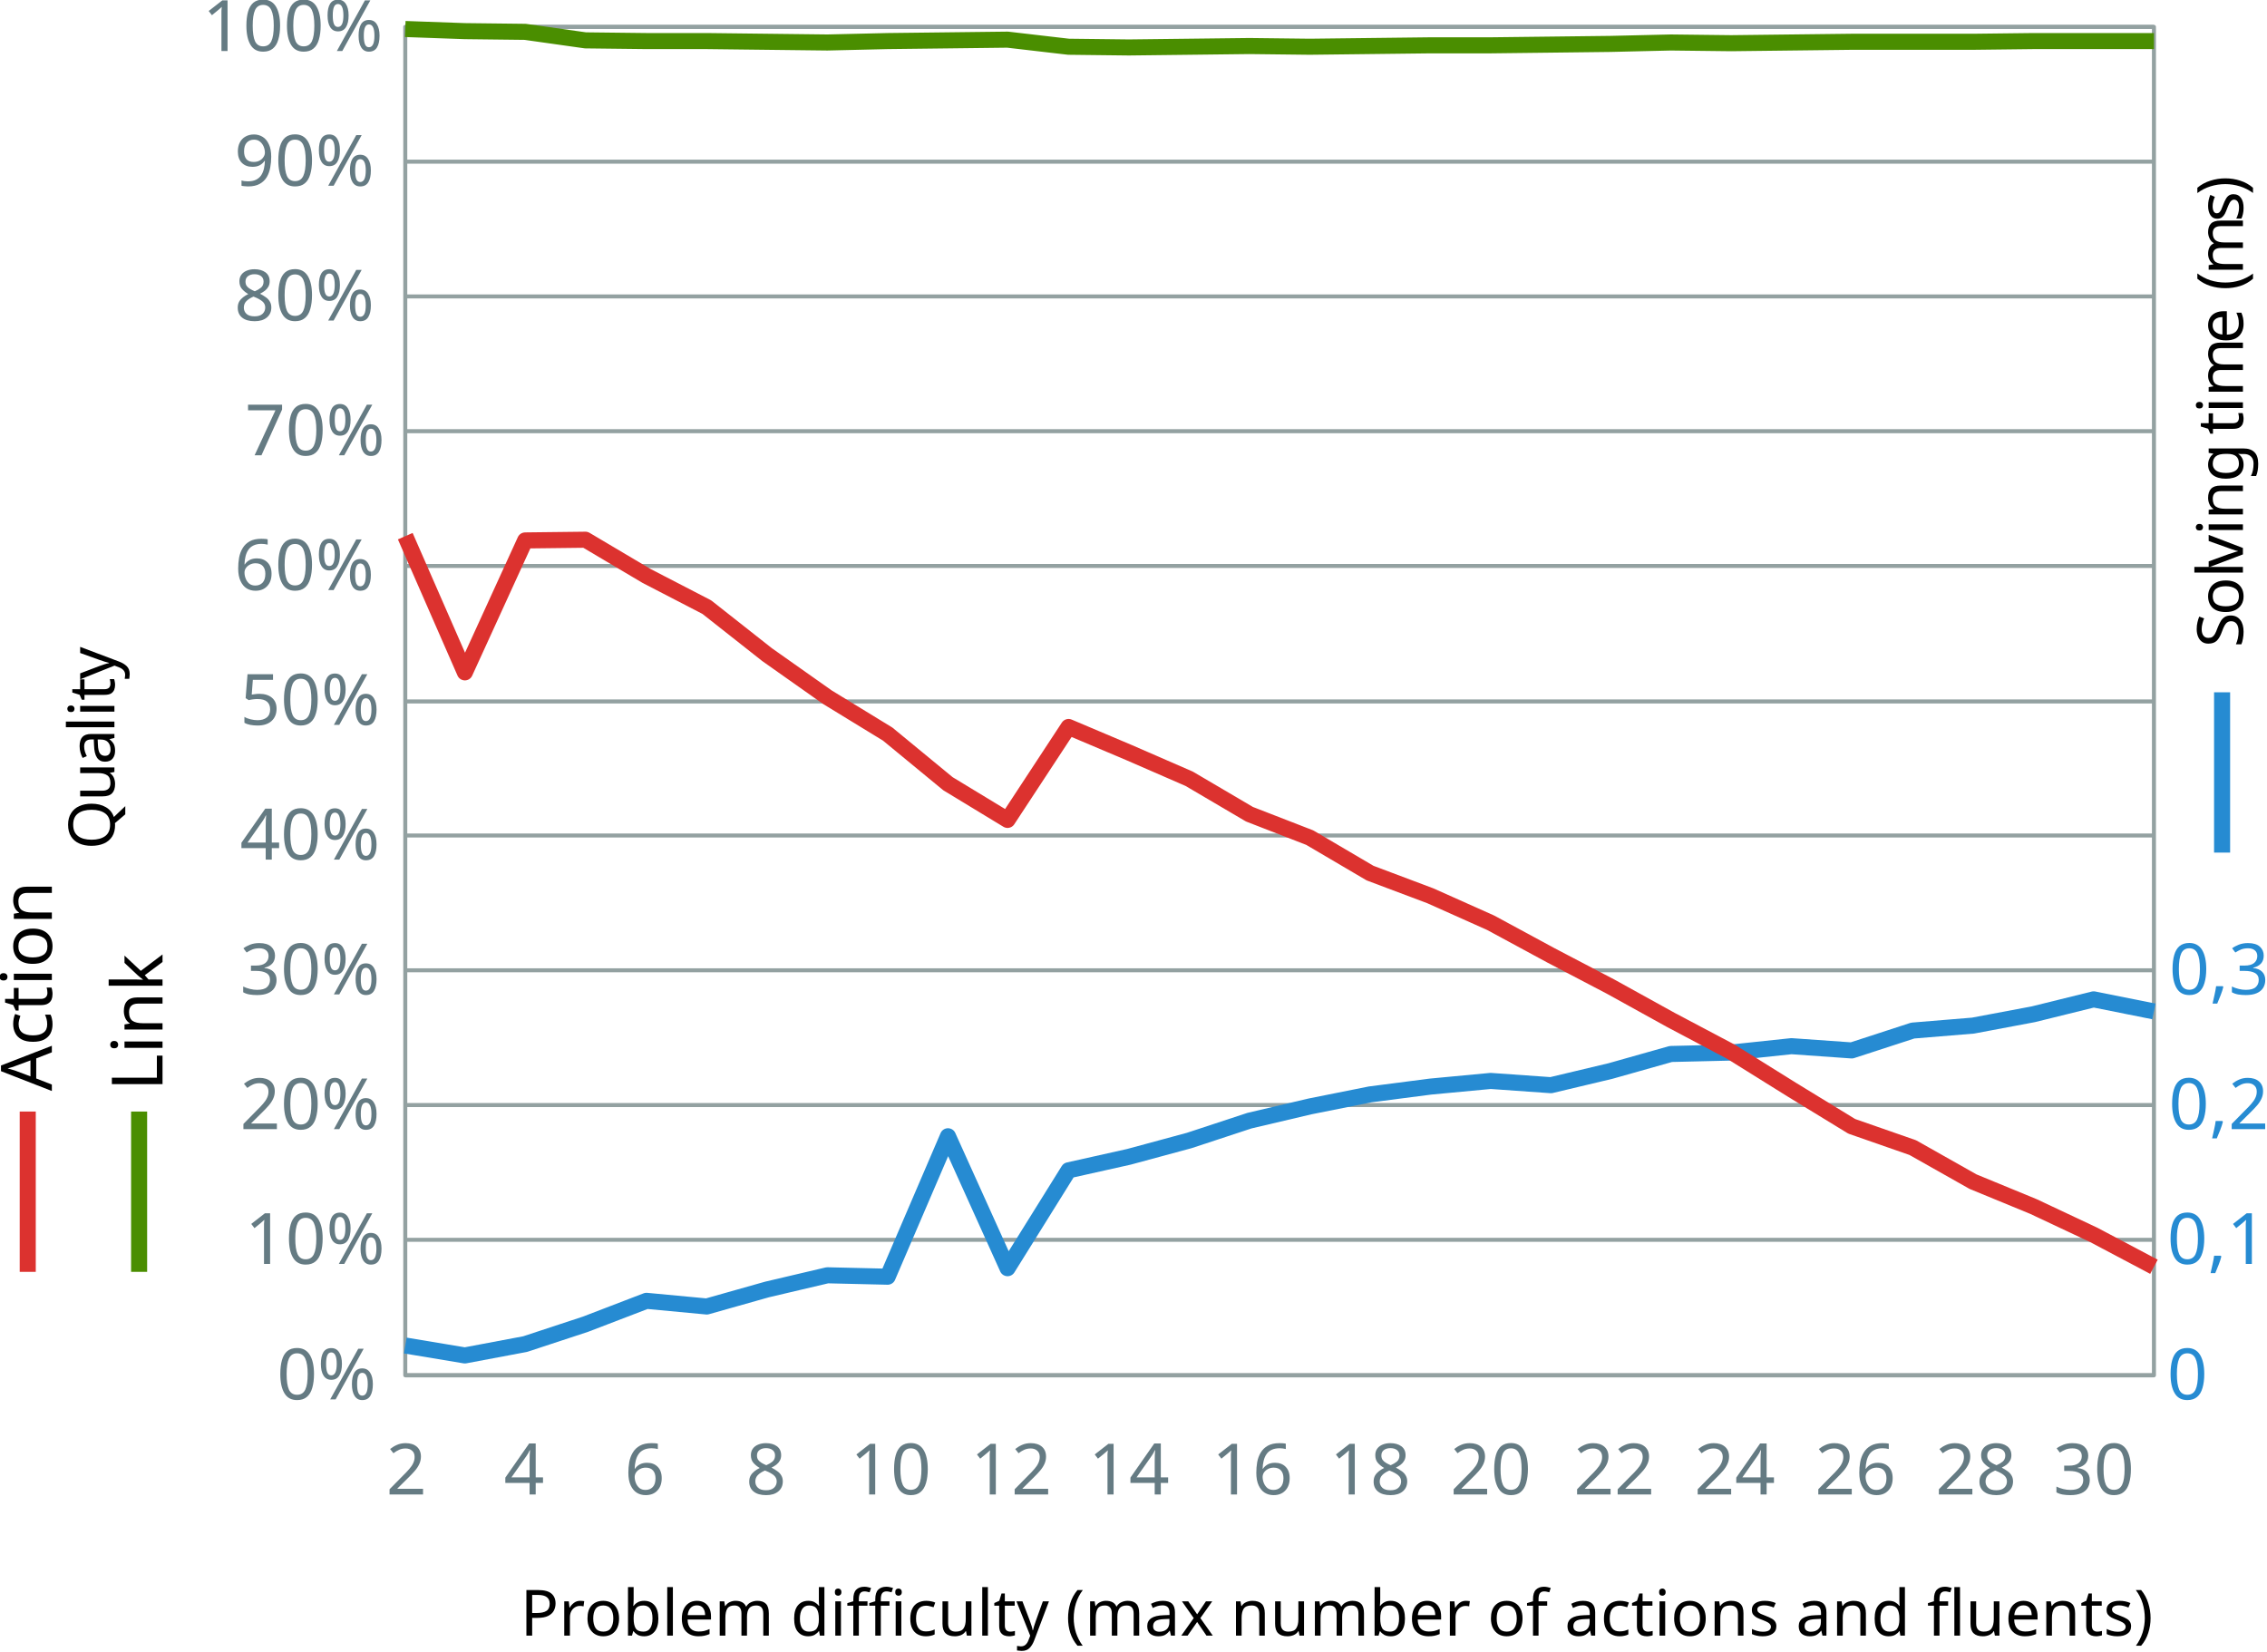
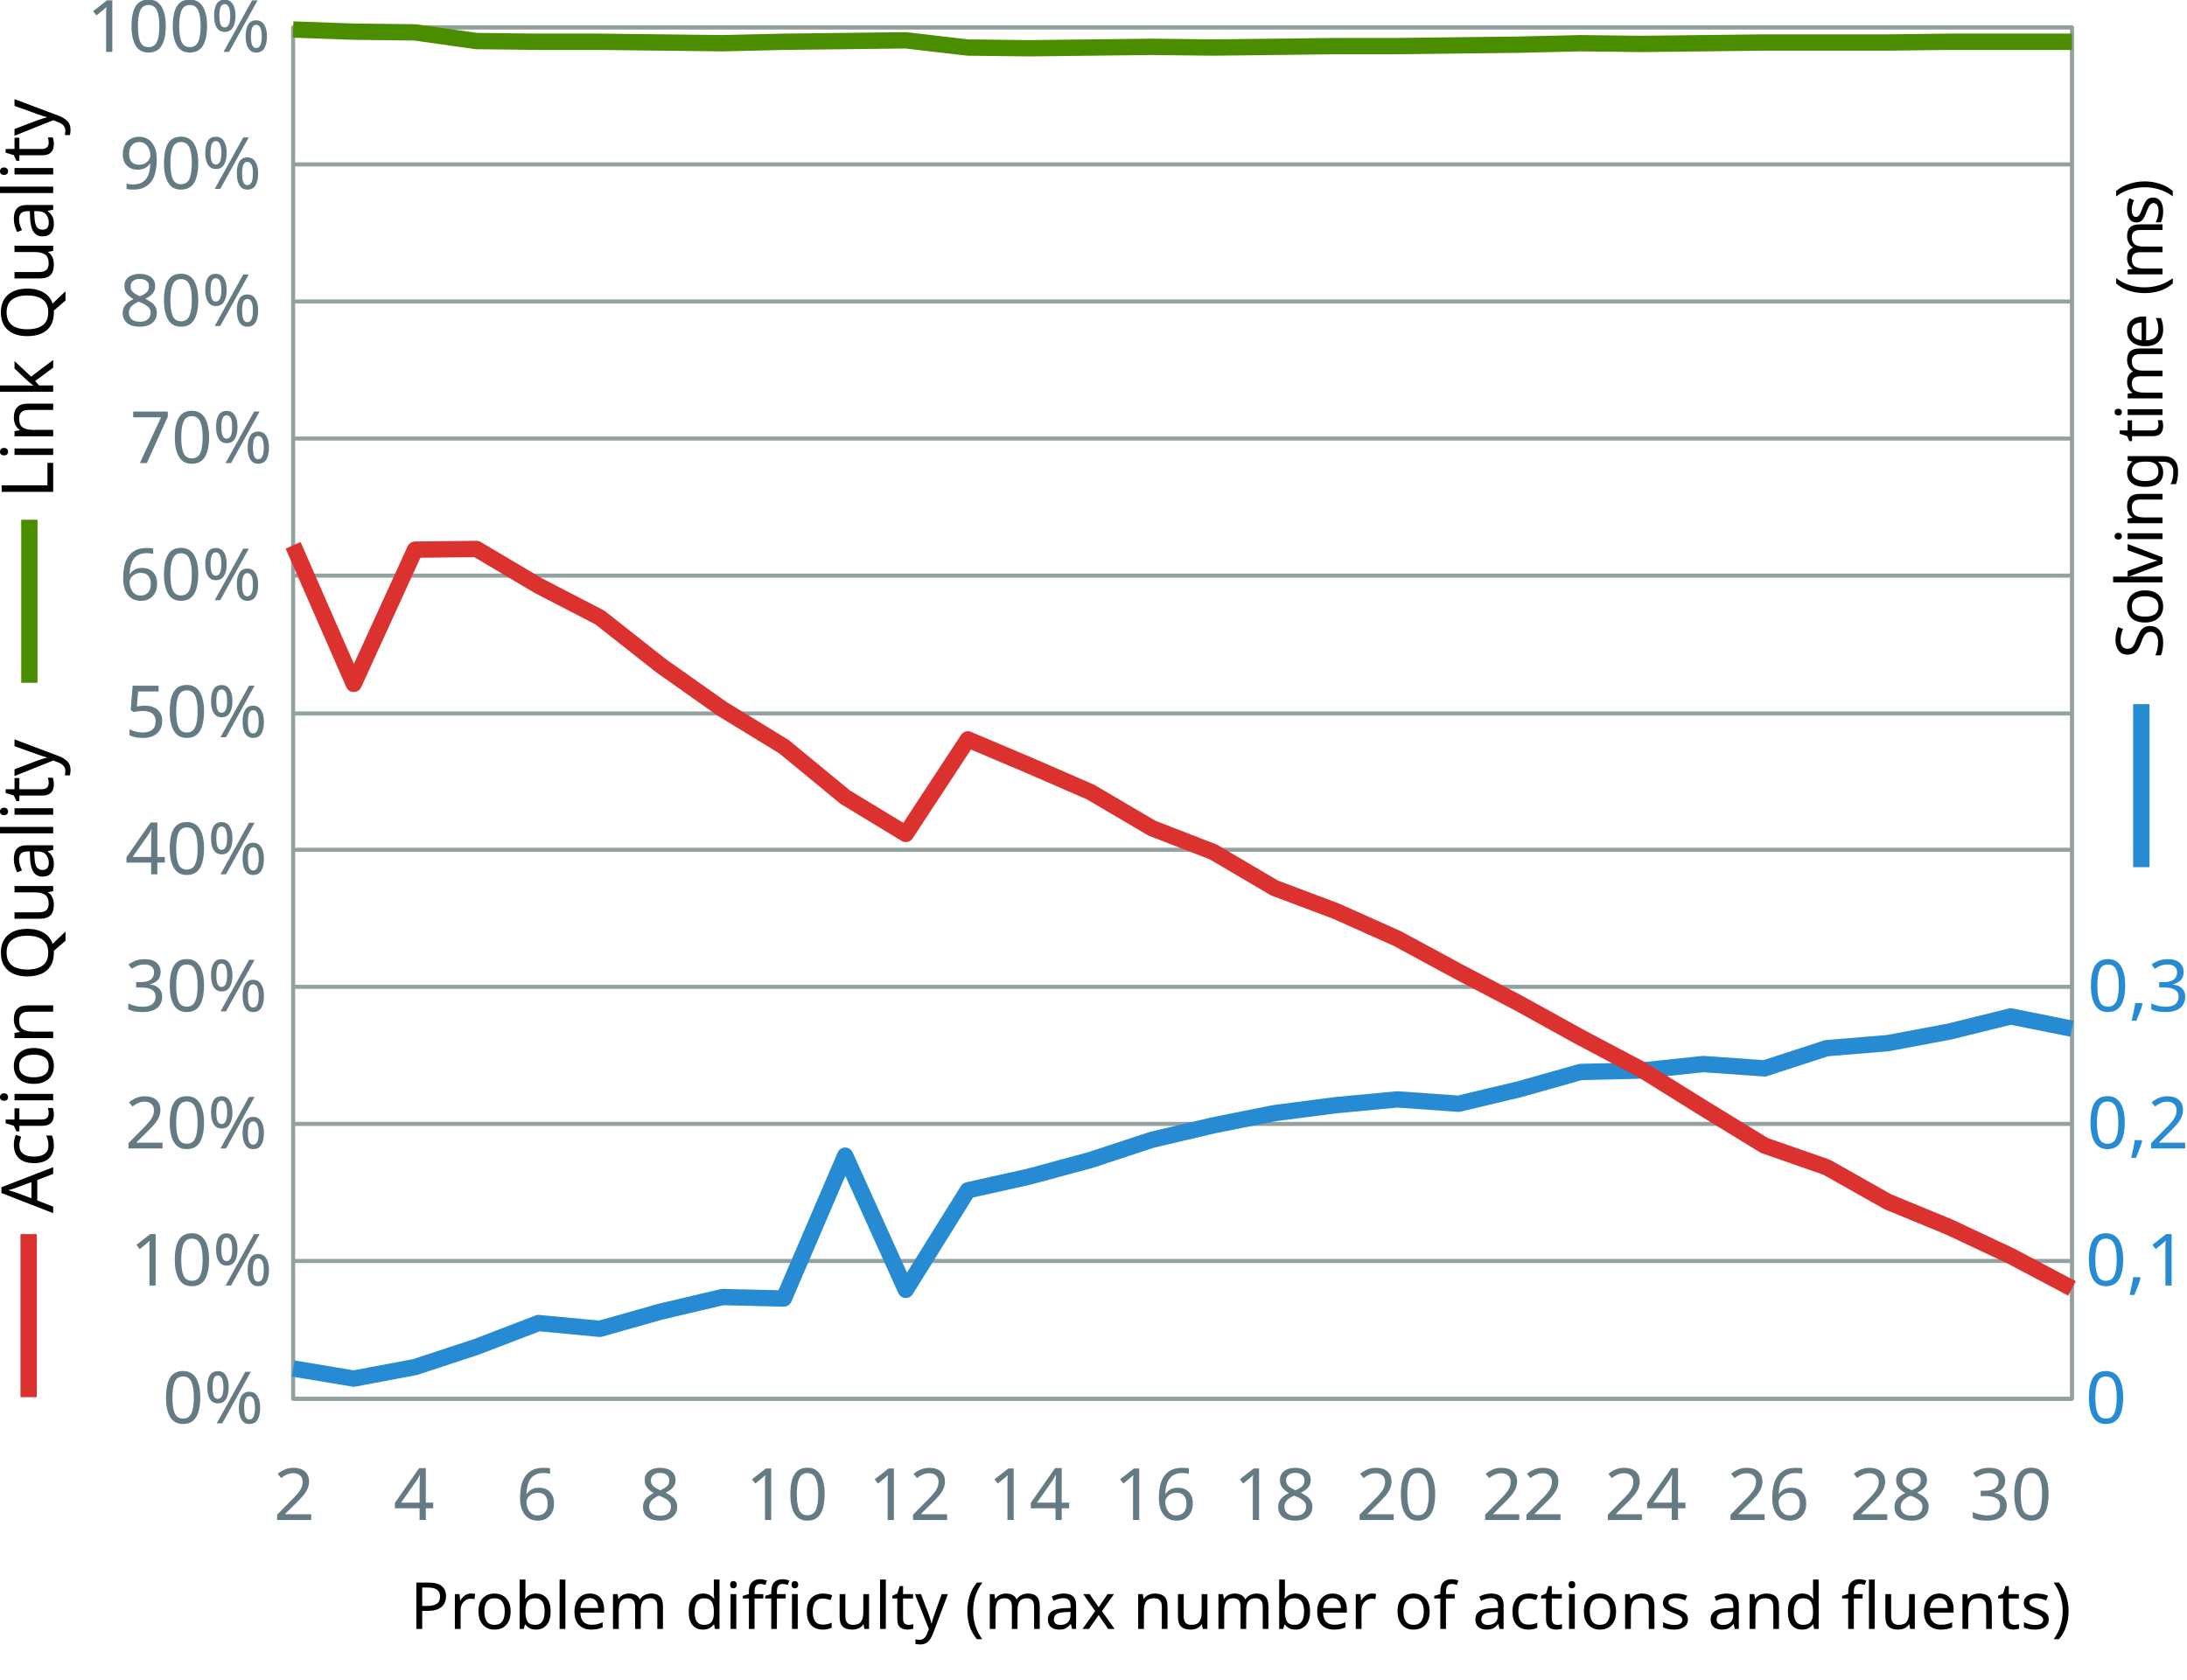
- <svg xmlns="http://www.w3.org/2000/svg" id="svg2" version="1.1" width="399.457" height="291.039" xml:space="preserve">
+ <svg xmlns="http://www.w3.org/2000/svg" id="svg2" version="1.1" width="378.821" height="291.039" xml:space="preserve">
  <defs id="defs6">
    <clipPath clipPathUnits="userSpaceOnUse" id="clipPath16">
      <path d="m 0,0.1 595.2,0 0,841.8 L 0,841.9 0,0.1 z" clip-rule="evenodd" id="path18" />
    </clipPath>
    <clipPath clipPathUnits="userSpaceOnUse" id="clipPath24">
      <path d="m 56.7,771.2 481.8,0 0,14.1 -481.8,0 0,-14.1 z" clip-rule="evenodd" id="path26" />
    </clipPath>
    <clipPath clipPathUnits="userSpaceOnUse" id="clipPath42">
      <path d="m 56.7,56.8 481.8,0 0,14.1 -481.8,0 0,-14.1 z" clip-rule="evenodd" id="path44" />
    </clipPath>
    <clipPath clipPathUnits="userSpaceOnUse" id="clipPath66">
      <path d="m 56.6,508 448,0 0,256 -448,0 0,-256 z" clip-rule="evenodd" id="path68" />
    </clipPath>
  </defs>
-   <g id="g10" transform="matrix(1.25,0,0,-1.25,-87.08876,945.4875)">
+   <g id="g10" transform="matrix(1.25,0,0,-1.25,-107.7254,945.4875)">
    <g id="g12">
      <g id="g14" clip-path="url(#clipPath16)" />
    </g>
    <g id="g62">
      <g id="g64" clip-path="url(#clipPath66)">
        <g id="g72">
          <path d="m 250,562.5 -123.2,0 0,190.1 246.5,0 0,-190.1 -123.3,0 z" style="fill:none;stroke:#93a1a1;stroke-width:0.566;stroke-linecap:butt;stroke-linejoin:round;stroke-miterlimit:10;stroke-opacity:1;stroke-dasharray:none" id="path74" />
        </g>
        <g id="g76">
          <path d="m 373.3,562.5 -246.5,0" style="fill:none;stroke:#93a1a1;stroke-width:0.566;stroke-linecap:butt;stroke-linejoin:round;stroke-miterlimit:10;stroke-opacity:1;stroke-dasharray:none" id="path78" />
        </g>
        <g id="g80">
          <path d="m 373.3,581.6 -246.5,0" style="fill:none;stroke:#93a1a1;stroke-width:0.566;stroke-linecap:butt;stroke-linejoin:round;stroke-miterlimit:10;stroke-opacity:1;stroke-dasharray:none" id="path82" />
        </g>
        <g id="g84">
          <path d="m 373.3,600.6 -246.5,0" style="fill:none;stroke:#93a1a1;stroke-width:0.566;stroke-linecap:butt;stroke-linejoin:round;stroke-miterlimit:10;stroke-opacity:1;stroke-dasharray:none" id="path86" />
        </g>
        <g id="g88">
          <path d="m 373.3,619.6 -246.5,0" style="fill:none;stroke:#93a1a1;stroke-width:0.566;stroke-linecap:butt;stroke-linejoin:round;stroke-miterlimit:10;stroke-opacity:1;stroke-dasharray:none" id="path90" />
        </g>
        <g id="g92">
          <path d="m 373.3,638.6 -246.5,0" style="fill:none;stroke:#93a1a1;stroke-width:0.566;stroke-linecap:butt;stroke-linejoin:round;stroke-miterlimit:10;stroke-opacity:1;stroke-dasharray:none" id="path94" />
        </g>
        <g id="g96">
          <path d="m 373.3,657.5 -246.5,0" style="fill:none;stroke:#93a1a1;stroke-width:0.566;stroke-linecap:butt;stroke-linejoin:round;stroke-miterlimit:10;stroke-opacity:1;stroke-dasharray:none" id="path98" />
        </g>
        <g id="g100">
          <path d="m 373.3,676.6 -246.5,0" style="fill:none;stroke:#93a1a1;stroke-width:0.566;stroke-linecap:butt;stroke-linejoin:round;stroke-miterlimit:10;stroke-opacity:1;stroke-dasharray:none" id="path102" />
        </g>
        <g id="g104">
          <path d="m 373.3,695.6 -246.5,0" style="fill:none;stroke:#93a1a1;stroke-width:0.566;stroke-linecap:butt;stroke-linejoin:round;stroke-miterlimit:10;stroke-opacity:1;stroke-dasharray:none" id="path106" />
        </g>
        <g id="g108">
          <path d="m 373.3,714.6 -246.5,0" style="fill:none;stroke:#93a1a1;stroke-width:0.566;stroke-linecap:butt;stroke-linejoin:round;stroke-miterlimit:10;stroke-opacity:1;stroke-dasharray:none" id="path110" />
        </g>
        <g id="g112">
          <path d="m 373.3,733.6 -246.5,0" style="fill:none;stroke:#93a1a1;stroke-width:0.566;stroke-linecap:butt;stroke-linejoin:round;stroke-miterlimit:10;stroke-opacity:1;stroke-dasharray:none" id="path114" />
        </g>
        <g id="g116">
          <path d="m 373.3,752.6 -246.5,0" style="fill:none;stroke:#93a1a1;stroke-width:0.566;stroke-linecap:butt;stroke-linejoin:round;stroke-miterlimit:10;stroke-opacity:1;stroke-dasharray:none" id="path118" />
        </g>
        <g id="g120">
          <path d="m 126.8,558.3 0,4.2" style="fill:none;stroke:none" id="path122" />
        </g>
        <g id="g124">
          <path d="m 126.8,558.3 0,4.2" style="fill:none;stroke:none" id="path126" />
        </g>
        <g id="g128">
          <path d="m 143.7,558.3 0,4.2" style="fill:none;stroke:none" id="path130" />
        </g>
        <g id="g132">
          <path d="m 143.7,558.3 0,4.2" style="fill:none;stroke:none" id="path134" />
        </g>
        <g id="g136">
          <path d="m 160.8,558.3 0,4.2" style="fill:none;stroke:none" id="path138" />
        </g>
        <g id="g140">
          <path d="m 160.8,558.3 0,4.2" style="fill:none;stroke:none" id="path142" />
        </g>
        <g id="g144">
          <path d="m 177.8,558.3 0,4.2" style="fill:none;stroke:none" id="path146" />
        </g>
        <g id="g148">
          <path d="m 177.8,558.3 0,4.2" style="fill:none;stroke:none" id="path150" />
        </g>
        <g id="g152">
          <path d="m 194.8,558.3 0,4.2" style="fill:none;stroke:none" id="path154" />
        </g>
        <g id="g156">
          <path d="m 194.8,558.3 0,4.2" style="fill:none;stroke:none" id="path158" />
        </g>
        <g id="g160">
          <path d="m 211.7,558.3 0,4.2" style="fill:none;stroke:none" id="path162" />
        </g>
        <g id="g164">
          <path d="m 211.7,558.3 0,4.2" style="fill:none;stroke:none" id="path166" />
        </g>
        <g id="g168">
          <path d="m 228.8,558.3 0,4.2" style="fill:none;stroke:none" id="path170" />
        </g>
        <g id="g172">
          <path d="m 228.8,558.3 0,4.2" style="fill:none;stroke:none" id="path174" />
        </g>
        <g id="g176">
          <path d="m 245.8,558.3 0,4.2" style="fill:none;stroke:none" id="path178" />
        </g>
        <g id="g180">
          <path d="m 245.8,558.3 0,4.2" style="fill:none;stroke:none" id="path182" />
        </g>
        <g id="g184">
          <path d="m 262.8,558.3 0,4.2" style="fill:none;stroke:none" id="path186" />
        </g>
        <g id="g188">
          <path d="m 262.8,558.3 0,4.2" style="fill:none;stroke:none" id="path190" />
        </g>
        <g id="g192">
          <path d="m 279.8,558.3 0,4.2" style="fill:none;stroke:none" id="path194" />
        </g>
        <g id="g196">
          <path d="m 279.8,558.3 0,4.2" style="fill:none;stroke:none" id="path198" />
        </g>
        <g id="g200">
          <path d="m 296.7,558.3 0,4.2" style="fill:none;stroke:none" id="path202" />
        </g>
        <g id="g204">
          <path d="m 296.7,558.3 0,4.2" style="fill:none;stroke:none" id="path206" />
        </g>
        <g id="g208">
          <path d="m 313.7,558.3 0,4.2" style="fill:none;stroke:none" id="path210" />
        </g>
        <g id="g212">
          <path d="m 313.7,558.3 0,4.2" style="fill:none;stroke:none" id="path214" />
        </g>
        <g id="g216">
          <path d="m 330.7,558.3 0,4.2" style="fill:none;stroke:none" id="path218" />
        </g>
        <g id="g220">
          <path d="m 330.7,558.3 0,4.2" style="fill:none;stroke:none" id="path222" />
        </g>
        <g id="g224">
          <path d="m 347.8,558.3 0,4.2" style="fill:none;stroke:none" id="path226" />
        </g>
        <g id="g228">
          <path d="m 347.8,558.3 0,4.2" style="fill:none;stroke:none" id="path230" />
        </g>
        <g id="g232">
          <path d="m 364.8,558.3 0,4.2" style="fill:none;stroke:none" id="path234" />
        </g>
        <g id="g236">
          <path d="m 364.8,558.3 0,4.2" style="fill:none;stroke:none" id="path238" />
        </g>
        <g id="g240">
          <path d="m 126.8,562.5 246.5,0" style="fill:none;stroke:none" id="path242" />
        </g>
        <g id="g244">
          <path d="m 122.5,562.5 4.3,0" style="fill:none;stroke:none" id="path246" />
        </g>
        <g id="g248">
          <path d="m 122.5,562.5 4.3,0" style="fill:none;stroke:none" id="path250" />
        </g>
        <g id="g252">
          <path d="m 122.5,581.6 4.3,0" style="fill:none;stroke:none" id="path254" />
        </g>
        <g id="g256">
          <path d="m 122.5,581.6 4.3,0" style="fill:none;stroke:none" id="path258" />
        </g>
        <g id="g260">
          <path d="m 122.5,600.6 4.3,0" style="fill:none;stroke:none" id="path262" />
        </g>
        <g id="g264">
          <path d="m 122.5,600.6 4.3,0" style="fill:none;stroke:none" id="path266" />
        </g>
        <g id="g268">
          <path d="m 122.5,619.6 4.3,0" style="fill:none;stroke:none" id="path270" />
        </g>
        <g id="g272">
          <path d="m 122.5,619.6 4.3,0" style="fill:none;stroke:none" id="path274" />
        </g>
        <g id="g276">
          <path d="m 122.5,638.6 4.3,0" style="fill:none;stroke:none" id="path278" />
        </g>
        <g id="g280">
          <path d="m 122.5,638.6 4.3,0" style="fill:none;stroke:none" id="path282" />
        </g>
        <g id="g284">
          <path d="m 122.5,657.5 4.3,0" style="fill:none;stroke:none" id="path286" />
        </g>
        <g id="g288">
          <path d="m 122.5,657.5 4.3,0" style="fill:none;stroke:none" id="path290" />
        </g>
        <g id="g292">
          <path d="m 122.5,676.6 4.3,0" style="fill:none;stroke:none" id="path294" />
        </g>
        <g id="g296">
          <path d="m 122.5,676.6 4.3,0" style="fill:none;stroke:none" id="path298" />
        </g>
        <g id="g300">
          <path d="m 122.5,695.6 4.3,0" style="fill:none;stroke:none" id="path302" />
        </g>
        <g id="g304">
          <path d="m 122.5,695.6 4.3,0" style="fill:none;stroke:none" id="path306" />
        </g>
        <g id="g308">
          <path d="m 122.5,714.6 4.3,0" style="fill:none;stroke:none" id="path310" />
        </g>
        <g id="g312">
          <path d="m 122.5,714.6 4.3,0" style="fill:none;stroke:none" id="path314" />
        </g>
        <g id="g316">
          <path d="m 122.5,733.6 4.3,0" style="fill:none;stroke:none" id="path318" />
        </g>
        <g id="g320">
          <path d="m 122.5,733.6 4.3,0" style="fill:none;stroke:none" id="path322" />
        </g>
        <g id="g324">
          <path d="m 122.5,752.6 4.3,0" style="fill:none;stroke:none" id="path326" />
        </g>
        <g id="g328">
          <path d="m 122.5,752.6 4.3,0" style="fill:none;stroke:none" id="path330" />
        </g>
        <g id="g332">
          <path d="m 126.8,562.5 0,190.1" style="fill:none;stroke:none" id="path334" />
        </g>
        <g id="g336">
          <path d="m 126.8,566.7 8.4,-1.4 8.5,1.6 8.5,2.8 8.6,3.3 8.5,-0.8 8.5,2.4 8.5,2 8.5,-0.2 8.5,19.8 8.4,-18.6 8.6,13.8 8.5,1.9 8.5,2.3 8.5,2.8 8.5,2 8.5,1.7 8.5,1.1 8.5,0.8 8.5,-0.6 8.4,2 8.5,2.4 8.5,0.2 8.5,0.9 8.5,-0.6 8.6,2.8 8.5,0.7 8.5,1.6 8.5,2.1 8.5,-1.7" style="fill:none;stroke:#268bd2;stroke-width:2.264;stroke-linecap:butt;stroke-linejoin:round;stroke-miterlimit:10;stroke-opacity:1;stroke-dasharray:none" id="path338" />
        </g>
        <g id="g340">
          <path d="m 126.8,752.3 8.4,-0.3 8.5,-0.1 8.5,-1.2 8.6,-0.1 8.5,0 8.5,-0.1 8.5,-0.1 8.5,0.2 8.5,0.1 8.4,0.1 8.6,-1 8.5,-0.1 8.5,0.1 8.5,0.1 8.5,-0.1 8.5,0.1 8.5,0.1 8.5,0 8.5,0.1 8.4,0.1 8.5,0.2 8.5,-0.1 8.5,0.1 8.5,0.1 8.6,0 8.5,0 8.5,0.1 8.5,0 8.5,0" style="fill:none;stroke:#4a8e00;stroke-width:2.264;stroke-linecap:butt;stroke-linejoin:round;stroke-miterlimit:10;stroke-opacity:1;stroke-dasharray:none" id="path342" />
        </g>
        <g id="g344">
          <path d="m 126.8,680.8 8.4,-19.2 8.5,18.6 8.5,0.1 8.6,-5.1 8.5,-4.4 8.5,-6.7 8.5,-6 8.5,-5.2 8.5,-7 8.4,-5.1 8.6,13.1 8.5,-3.6 8.5,-3.7 8.5,-5 8.5,-3.3 8.5,-5 8.5,-3.2 8.5,-3.8 8.5,-4.6 8.4,-4.4 8.5,-4.7 8.5,-4.5 8.5,-5.3 8.5,-5.2 8.6,-3 8.5,-4.8 8.5,-3.5 8.5,-4 8.5,-4.5" style="fill:none;stroke:#dc322f;stroke-width:2.264;stroke-linecap:butt;stroke-linejoin:round;stroke-miterlimit:10;stroke-opacity:1;stroke-dasharray:none" id="path346" />
        </g>
        <g id="g348">
          <text transform="matrix(1,0,0,-1,124.1,545.7)" id="text350">
            <tspan style="font-size:10px;font-variant:normal;font-weight:normal;writing-mode:lr-tb;fill:#657b83;fill-opacity:1;fill-rule:nonzero;stroke:none;font-family:AllerDisplay;-inkscape-font-specification:AllerDisplay" x="0" y="0" id="tspan352">2</tspan>
          </text>
        </g>
        <g id="g354">
          <text transform="matrix(1,0,0,-1,140.7,545.7)" id="text356">
            <tspan style="font-size:10px;font-variant:normal;font-weight:normal;writing-mode:lr-tb;fill:#657b83;fill-opacity:1;fill-rule:nonzero;stroke:none;font-family:AllerDisplay;-inkscape-font-specification:AllerDisplay" x="0" y="0" id="tspan358">4</tspan>
          </text>
        </g>
        <g id="g360">
          <text transform="matrix(1,0,0,-1,157.7,545.7)" id="text362">
            <tspan style="font-size:10px;font-variant:normal;font-weight:normal;writing-mode:lr-tb;fill:#657b83;fill-opacity:1;fill-rule:nonzero;stroke:none;font-family:AllerDisplay;-inkscape-font-specification:AllerDisplay" x="0" y="0" id="tspan364">6</tspan>
          </text>
        </g>
        <g id="g366">
          <text transform="matrix(1,0,0,-1,174.8,545.7)" id="text368">
            <tspan style="font-size:10px;font-variant:normal;font-weight:normal;writing-mode:lr-tb;fill:#657b83;fill-opacity:1;fill-rule:nonzero;stroke:none;font-family:AllerDisplay;-inkscape-font-specification:AllerDisplay" x="0" y="0" id="tspan370">8</tspan>
          </text>
        </g>
        <g id="g372">
          <text transform="matrix(1,0,0,-1,189.5,545.7)" id="text374">
            <tspan style="font-size:10px;font-variant:normal;font-weight:normal;writing-mode:lr-tb;fill:#657b83;fill-opacity:1;fill-rule:nonzero;stroke:none;font-family:AllerDisplay;-inkscape-font-specification:AllerDisplay" x="0 4.5" y="0" id="tspan376">10</tspan>
          </text>
        </g>
        <g id="g378">
          <text transform="matrix(1,0,0,-1,206.5,545.7)" id="text380">
            <tspan style="font-size:10px;font-variant:normal;font-weight:normal;writing-mode:lr-tb;fill:#657b83;fill-opacity:1;fill-rule:nonzero;stroke:none;font-family:AllerDisplay;-inkscape-font-specification:AllerDisplay" x="0 5.3" y="0" id="tspan382">12</tspan>
          </text>
        </g>
        <g id="g384">
          <text transform="matrix(1,0,0,-1,223.1,545.7)" id="text386">
            <tspan style="font-size:10px;font-variant:normal;font-weight:normal;writing-mode:lr-tb;fill:#657b83;fill-opacity:1;fill-rule:nonzero;stroke:none;font-family:AllerDisplay;-inkscape-font-specification:AllerDisplay" x="0 5.3" y="0" id="tspan388">14</tspan>
          </text>
        </g>
        <g id="g390">
          <text transform="matrix(1,0,0,-1,240.5,545.7)" id="text392">
            <tspan style="font-size:10px;font-variant:normal;font-weight:normal;writing-mode:lr-tb;fill:#657b83;fill-opacity:1;fill-rule:nonzero;stroke:none;font-family:AllerDisplay;-inkscape-font-specification:AllerDisplay" x="0 4.5" y="0" id="tspan394">16</tspan>
          </text>
        </g>
        <g id="g396">
          <text transform="matrix(1,0,0,-1,257.1,545.7)" id="text398">
            <tspan style="font-size:10px;font-variant:normal;font-weight:normal;writing-mode:lr-tb;fill:#657b83;fill-opacity:1;fill-rule:nonzero;stroke:none;font-family:AllerDisplay;-inkscape-font-specification:AllerDisplay" x="0 5.3" y="0" id="tspan400">18</tspan>
          </text>
        </g>
        <g id="g402">
          <text transform="matrix(1,0,0,-1,274.1,545.7)" id="text404">
            <tspan style="font-size:10px;font-variant:normal;font-weight:normal;writing-mode:lr-tb;fill:#657b83;fill-opacity:1;fill-rule:nonzero;stroke:none;font-family:AllerDisplay;-inkscape-font-specification:AllerDisplay" x="0 5.29" y="0" id="tspan406">20</tspan>
          </text>
        </g>
        <g id="g408">
          <text transform="matrix(1,0,0,-1,291.5,545.7)" id="text410">
            <tspan style="font-size:10px;font-variant:normal;font-weight:normal;writing-mode:lr-tb;fill:#657b83;fill-opacity:1;fill-rule:nonzero;stroke:none;font-family:AllerDisplay;-inkscape-font-specification:AllerDisplay" x="0 5.29" y="0" id="tspan412">22</tspan>
          </text>
        </g>
        <g id="g414">
          <text transform="matrix(1,0,0,-1,308.5,545.7)" id="text416">
            <tspan style="font-size:10px;font-variant:normal;font-weight:normal;writing-mode:lr-tb;fill:#657b83;fill-opacity:1;fill-rule:nonzero;stroke:none;font-family:AllerDisplay;-inkscape-font-specification:AllerDisplay" x="0 4.5" y="0" id="tspan418">24</tspan>
          </text>
        </g>
        <g id="g420">
          <text transform="matrix(1,0,0,-1,325.5,545.7)" id="text422">
            <tspan style="font-size:10px;font-variant:normal;font-weight:normal;writing-mode:lr-tb;fill:#657b83;fill-opacity:1;fill-rule:nonzero;stroke:none;font-family:AllerDisplay;-inkscape-font-specification:AllerDisplay" x="0 4.5" y="0" id="tspan424">26</tspan>
          </text>
        </g>
        <g id="g426">
          <text transform="matrix(1,0,0,-1,342.5,545.7)" id="text428">
            <tspan style="font-size:10px;font-variant:normal;font-weight:normal;writing-mode:lr-tb;fill:#657b83;fill-opacity:1;fill-rule:nonzero;stroke:none;font-family:AllerDisplay;-inkscape-font-specification:AllerDisplay" x="0 4.6" y="0" id="tspan430">28</tspan>
          </text>
        </g>
        <g id="g432">
          <text transform="matrix(1,0,0,-1,359.1,545.7)" id="text434">
            <tspan style="font-size:10px;font-variant:normal;font-weight:normal;writing-mode:lr-tb;fill:#657b83;fill-opacity:1;fill-rule:nonzero;stroke:none;font-family:AllerDisplay;-inkscape-font-specification:AllerDisplay" x="0 5.2" y="0" id="tspan436">30</tspan>
          </text>
        </g>
        <g id="g3619" transform="translate(4.8,0)">
          <g id="g438">
            <text id="text440" transform="matrix(1,0,0,-1,103.9,559.1)">
              <tspan id="tspan442" y="0" x="0 5.99" style="font-size:10px;font-variant:normal;font-weight:normal;writing-mode:lr-tb;fill:#657b83;fill-opacity:1;fill-rule:nonzero;stroke:none;font-family:AllerDisplay;-inkscape-font-specification:AllerDisplay">0%</tspan>
            </text>
          </g>
          <g id="g444">
            <text id="text446" transform="matrix(1,0,0,-1,99.4,578.2)">
              <tspan id="tspan448" y="0" x="0 4.6 10.5" style="font-size:10px;font-variant:normal;font-weight:normal;writing-mode:lr-tb;fill:#657b83;fill-opacity:1;fill-rule:nonzero;stroke:none;font-family:AllerDisplay;-inkscape-font-specification:AllerDisplay">10%</tspan>
            </text>
          </g>
          <g id="g450">
            <text id="text452" transform="matrix(1,0,0,-1,98.7,597.2)">
              <tspan id="tspan454" y="0" x="0 5.2 11.19" style="font-size:10px;font-variant:normal;font-weight:normal;writing-mode:lr-tb;fill:#657b83;fill-opacity:1;fill-rule:nonzero;stroke:none;font-family:AllerDisplay;-inkscape-font-specification:AllerDisplay">20%</tspan>
            </text>
          </g>
          <g id="g456">
            <text id="text458" transform="matrix(1,0,0,-1,98.7,616.2)">
              <tspan id="tspan460" y="0" x="0 5.2 11.19" style="font-size:10px;font-variant:normal;font-weight:normal;writing-mode:lr-tb;fill:#657b83;fill-opacity:1;fill-rule:nonzero;stroke:none;font-family:AllerDisplay;-inkscape-font-specification:AllerDisplay">30%</tspan>
            </text>
          </g>
          <g id="g462">
            <text id="text464" transform="matrix(1,0,0,-1,98.7,635.2)">
              <tspan id="tspan466" y="0" x="0 5.2 11.19" style="font-size:10px;font-variant:normal;font-weight:normal;writing-mode:lr-tb;fill:#657b83;fill-opacity:1;fill-rule:nonzero;stroke:none;font-family:AllerDisplay;-inkscape-font-specification:AllerDisplay">40%</tspan>
            </text>
          </g>
          <g id="g468">
            <text id="text470" transform="matrix(1,0,0,-1,98.7,654.2)">
              <tspan id="tspan472" y="0" x="0 5.2 11.19" style="font-size:10px;font-variant:normal;font-weight:normal;writing-mode:lr-tb;fill:#657b83;fill-opacity:1;fill-rule:nonzero;stroke:none;font-family:AllerDisplay;-inkscape-font-specification:AllerDisplay">50%</tspan>
            </text>
          </g>
          <g id="g474">
            <text id="text476" transform="matrix(1,0,0,-1,97.9,673.2)">
              <tspan id="tspan478" y="0" x="0 6.09 11.99" style="font-size:10px;font-variant:normal;font-weight:normal;writing-mode:lr-tb;fill:#657b83;fill-opacity:1;fill-rule:nonzero;stroke:none;font-family:AllerDisplay;-inkscape-font-specification:AllerDisplay">60%</tspan>
            </text>
          </g>
          <g id="g480">
            <text id="text482" transform="matrix(1,0,0,-1,99.4,692.2)">
              <tspan id="tspan484" y="0" x="0 4.6 10.5" style="font-size:10px;font-variant:normal;font-weight:normal;writing-mode:lr-tb;fill:#657b83;fill-opacity:1;fill-rule:nonzero;stroke:none;font-family:AllerDisplay;-inkscape-font-specification:AllerDisplay">70%</tspan>
            </text>
          </g>
          <g id="g486">
            <text id="text488" transform="matrix(1,0,0,-1,97.9,711.2)">
              <tspan id="tspan490" y="0" x="0 6.09 11.99" style="font-size:10px;font-variant:normal;font-weight:normal;writing-mode:lr-tb;fill:#657b83;fill-opacity:1;fill-rule:nonzero;stroke:none;font-family:AllerDisplay;-inkscape-font-specification:AllerDisplay">80%</tspan>
            </text>
          </g>
          <g id="g492">
            <text id="text494" transform="matrix(1,0,0,-1,97.9,730.2)">
              <tspan id="tspan496" y="0" x="0 6.09 11.99" style="font-size:10px;font-variant:normal;font-weight:normal;writing-mode:lr-tb;fill:#657b83;fill-opacity:1;fill-rule:nonzero;stroke:none;font-family:AllerDisplay;-inkscape-font-specification:AllerDisplay">90%</tspan>
            </text>
          </g>
          <g id="g498">
            <text id="text500" transform="matrix(1,0,0,-1,93.4,749.2)">
              <tspan id="tspan502" y="0" x="0 4.5 10.49 16.48" style="font-size:10px;font-variant:normal;font-weight:normal;writing-mode:lr-tb;fill:#657b83;fill-opacity:1;fill-rule:nonzero;stroke:none;font-family:AllerDisplay;-inkscape-font-specification:AllerDisplay">100%</tspan>
            </text>
          </g>
        </g>
        <g id="g512" transform="matrix(0,1,-1,0,1012.165,177.4868)" />
-         <g id="g534">
+         <g id="g534" transform="translate(0,4.8)">
          <text transform="scale(1,-1)" id="text536" x="143" y="-525.8">
            <tspan style="font-size:9px;font-variant:normal;font-weight:300;writing-mode:lr-tb;fill:#000000;fill-opacity:1;fill-rule:nonzero;stroke:none;font-family:Aller;-inkscape-font-specification:Aller-Light" id="tspan538" x="143" y="-525.8">Problem difficulty (max number of actions and fluents)</tspan>
          </text>
        </g>
        <g id="g4574" transform="translate(6.4,0)">
-           <g transform="matrix(0,1,-1,0,719.381,165.6809)" id="g3607">
-             <g id="g504">
-               <path d="m 411.4,652.2 22.6,0" style="fill:none;stroke:#dc322f;stroke-width:2.264;stroke-linecap:butt;stroke-linejoin:round;stroke-miterlimit:10;stroke-opacity:1;stroke-dasharray:none" id="path506" />
+           <g transform="matrix(0,1,-1,0,720.981,154.481)" id="g3607">
+             <g id="g3288" transform="translate(-3.153516,-14.9693)">
+               <g id="g504">
+                 <path id="path506" style="fill:none;stroke:#dc322f;stroke-width:2.264;stroke-linecap:butt;stroke-linejoin:round;stroke-miterlimit:10;stroke-opacity:1;stroke-dasharray:none" d="m 411.4,652.2 22.6,0" />
+               </g>
+               <g id="g516">
+                 <text id="text518" transform="matrix(1,0,0,-1,436.9,648.8)">
+                   <tspan id="tspan520" y="0" x="0 5.2 9.7 13.49 16.48 22.47" style="font-size:10px;font-variant:normal;font-weight:normal;writing-mode:lr-tb;fill:#000000;fill-opacity:1;fill-rule:nonzero;stroke:none;font-family:Aller;-inkscape-font-specification:Aller">Action Quality</tspan>
+                 </text>
+               </g>
            </g>
-             <g id="g508">
-               <path d="m 411.4,636.5 22.6,0" style="fill:none;stroke:#4a8e00;stroke-width:2.264;stroke-linecap:butt;stroke-linejoin:round;stroke-miterlimit:10;stroke-opacity:1;stroke-dasharray:none" id="path510" />
+             <g id="g3295" transform="translate(95.8669,0.6307033)">
+               <g id="g508">
+                 <path id="path510" style="fill:none;stroke:#4a8e00;stroke-width:2.264;stroke-linecap:butt;stroke-linejoin:round;stroke-miterlimit:10;stroke-opacity:1;stroke-dasharray:none" d="m 411.4,636.5 22.6,0" />
+               </g>
+               <g id="g522">
+                 <text id="text524" transform="matrix(1,0,0,-1,436.9,633.2)">
+                   <tspan y="0" x="0" id="tspan526" style="font-size:10px;font-variant:normal;font-weight:normal;writing-mode:lr-tb;fill:#000000;fill-opacity:1;fill-rule:nonzero;stroke:none;font-family:Aller;-inkscape-font-specification:Aller">Link Quality</tspan>
+                 </text>
+               </g>
            </g>
-             <g id="g516">
-               <text transform="matrix(1,0,0,-1,436.9,648.8)" id="text518">
-                 <tspan style="font-size:10px;font-variant:normal;font-weight:normal;writing-mode:lr-tb;fill:#000000;fill-opacity:1;fill-rule:nonzero;stroke:none;font-family:Aller;-inkscape-font-specification:Aller" x="0 5.2 9.7 13.49 16.48 22.47" y="0" id="tspan520">Action</tspan>
-               </text>
-             </g>
-             <g id="g522">
-               <text transform="matrix(1,0,0,-1,436.9,633.2)" id="text524">
-                 <tspan style="font-size:10px;font-variant:normal;font-weight:normal;writing-mode:lr-tb;fill:#000000;fill-opacity:1;fill-rule:nonzero;stroke:none;font-family:Aller;-inkscape-font-specification:Aller" id="tspan526" x="0" y="0">Link</tspan>
-               </text>
-             </g>
-           </g>
-           <g id="g540">
-             <text id="text542" transform="matrix(0,1,1,0,79.4,636.6)">
-               <tspan id="tspan544" y="0" x="0" style="font-size:9px;font-variant:normal;font-weight:300;writing-mode:lr-tb;fill:#000000;fill-opacity:1;fill-rule:nonzero;stroke:none;font-family:Aller;-inkscape-font-specification:Aller-Light">Q</tspan>
-             </text>
-             <text id="text546" transform="matrix(0,1,1,0,79.4,643.4)">
-               <tspan id="tspan548" y="0" x="0" style="font-size:9px;font-variant:normal;font-weight:300;writing-mode:lr-tb;fill:#000000;fill-opacity:1;fill-rule:nonzero;stroke:none;font-family:Aller;-inkscape-font-specification:Aller-Light">u</tspan>
-             </text>
-             <text id="text550" transform="matrix(0,1,1,0,79.4,648.6)">
-               <tspan id="tspan552" y="0" x="0" style="font-size:9px;font-variant:normal;font-weight:300;writing-mode:lr-tb;fill:#000000;fill-opacity:1;fill-rule:nonzero;stroke:none;font-family:Aller;-inkscape-font-specification:Aller-Light">a</tspan>
-             </text>
-             <text id="text554" transform="matrix(0,1,1,0,79.4,653.1)">
-               <tspan id="tspan556" y="0" x="0" style="font-size:9px;font-variant:normal;font-weight:300;writing-mode:lr-tb;fill:#000000;fill-opacity:1;fill-rule:nonzero;stroke:none;font-family:Aller;-inkscape-font-specification:Aller-Light">l</tspan>
-             </text>
-             <text id="text558" transform="matrix(0,1,1,0,79.4,655.3)">
-               <tspan id="tspan560" y="0" x="0" style="font-size:9px;font-variant:normal;font-weight:300;writing-mode:lr-tb;fill:#000000;fill-opacity:1;fill-rule:nonzero;stroke:none;font-family:Aller;-inkscape-font-specification:Aller-Light">i</tspan>
-             </text>
-             <text id="text562" transform="matrix(0,1,1,0,79.4,657.6)">
-               <tspan id="tspan564" y="0" x="0" style="font-size:9px;font-variant:normal;font-weight:300;writing-mode:lr-tb;fill:#000000;fill-opacity:1;fill-rule:nonzero;stroke:none;font-family:Aller;-inkscape-font-specification:Aller-Light">t</tspan>
-             </text>
-             <text id="text566" transform="matrix(0,1,1,0,79.4,660.6)">
-               <tspan id="tspan568" y="0" x="0" style="font-size:9px;font-variant:normal;font-weight:300;writing-mode:lr-tb;fill:#000000;fill-opacity:1;fill-rule:nonzero;stroke:none;font-family:Aller;-inkscape-font-specification:Aller-Light">y</tspan>
-             </text>
          </g>
        </g>
        <g id="g4540" transform="translate(-8.258835,47.30275)">
          <path id="path514" style="fill:none;stroke:#268bd2;stroke-width:2.264;stroke-linecap:butt;stroke-linejoin:round;stroke-miterlimit:10;stroke-opacity:1;stroke-dasharray:none" d="m 411.4,621 22.6,0" transform="matrix(0,1,-1,0,1012.165,177.4868)" />
          <g id="g570">
            <text id="text572" transform="matrix(0,1,1,0,394.1,617.8)">
              <tspan id="tspan574" y="0" x="0" style="font-size:9px;font-variant:normal;font-weight:300;writing-mode:lr-tb;fill:#000000;fill-opacity:1;fill-rule:nonzero;stroke:none;font-family:Aller;-inkscape-font-specification:Aller-Light">S</tspan>
            </text>
            <text id="text576" transform="matrix(0,1,1,0,394.1,622.3)">
              <tspan id="tspan578" y="0" x="0" style="font-size:9px;font-variant:normal;font-weight:300;writing-mode:lr-tb;fill:#000000;fill-opacity:1;fill-rule:nonzero;stroke:none;font-family:Aller;-inkscape-font-specification:Aller-Light">o</tspan>
            </text>
            <text id="text580" transform="matrix(0,1,1,0,394.1,627.6)">
              <tspan id="tspan582" y="0" x="0" style="font-size:9px;font-variant:normal;font-weight:300;writing-mode:lr-tb;fill:#000000;fill-opacity:1;fill-rule:nonzero;stroke:none;font-family:Aller;-inkscape-font-specification:Aller-Light">l</tspan>
            </text>
            <text id="text584" transform="matrix(0,1,1,0,394.1,629.1)">
              <tspan id="tspan586" y="0" x="0" style="font-size:9px;font-variant:normal;font-weight:300;writing-mode:lr-tb;fill:#000000;fill-opacity:1;fill-rule:nonzero;stroke:none;font-family:Aller;-inkscape-font-specification:Aller-Light">v</tspan>
            </text>
            <text id="text588" transform="matrix(0,1,1,0,394.1,633.6)">
              <tspan id="tspan590" y="0" x="0" style="font-size:9px;font-variant:normal;font-weight:300;writing-mode:lr-tb;fill:#000000;fill-opacity:1;fill-rule:nonzero;stroke:none;font-family:Aller;-inkscape-font-specification:Aller-Light">i</tspan>
            </text>
            <text id="text592" transform="matrix(0,1,1,0,394.1,635.8)">
              <tspan id="tspan594" y="0" x="0" style="font-size:9px;font-variant:normal;font-weight:300;writing-mode:lr-tb;fill:#000000;fill-opacity:1;fill-rule:nonzero;stroke:none;font-family:Aller;-inkscape-font-specification:Aller-Light">n</tspan>
            </text>
            <text id="text596" transform="matrix(0,1,1,0,394.1,641.1)">
              <tspan id="tspan598" y="0" x="0" style="font-size:9px;font-variant:normal;font-weight:300;writing-mode:lr-tb;fill:#000000;fill-opacity:1;fill-rule:nonzero;stroke:none;font-family:Aller;-inkscape-font-specification:Aller-Light">g</tspan>
            </text>
            <text id="text600" transform="matrix(0,1,1,0,394.1,647.8)">
              <tspan id="tspan602" y="0" x="0" style="font-size:9px;font-variant:normal;font-weight:300;writing-mode:lr-tb;fill:#000000;fill-opacity:1;fill-rule:nonzero;stroke:none;font-family:Aller;-inkscape-font-specification:Aller-Light">t</tspan>
            </text>
            <text id="text604" transform="matrix(0,1,1,0,394.1,650.8)">
              <tspan id="tspan606" y="0" x="0" style="font-size:9px;font-variant:normal;font-weight:300;writing-mode:lr-tb;fill:#000000;fill-opacity:1;fill-rule:nonzero;stroke:none;font-family:Aller;-inkscape-font-specification:Aller-Light">i</tspan>
            </text>
            <text id="text608" transform="matrix(0,1,1,0,394.1,653.1)">
              <tspan id="tspan610" y="0" x="0" style="font-size:9px;font-variant:normal;font-weight:300;writing-mode:lr-tb;fill:#000000;fill-opacity:1;fill-rule:nonzero;stroke:none;font-family:Aller;-inkscape-font-specification:Aller-Light">m</tspan>
            </text>
            <text id="text612" transform="matrix(0,1,1,0,394.1,660.6)">
              <tspan id="tspan614" y="0" x="0" style="font-size:9px;font-variant:normal;font-weight:300;writing-mode:lr-tb;fill:#000000;fill-opacity:1;fill-rule:nonzero;stroke:none;font-family:Aller;-inkscape-font-specification:Aller-Light">e</tspan>
            </text>
            <text id="text616" transform="matrix(0,1,1,0,394.1,668.1)">
              <tspan id="tspan618" y="0" x="0" style="font-size:9px;font-variant:normal;font-weight:300;writing-mode:lr-tb;fill:#000000;fill-opacity:1;fill-rule:nonzero;stroke:none;font-family:Aller;-inkscape-font-specification:Aller-Light">(</tspan>
            </text>
            <text id="text620" transform="matrix(0,1,1,0,394.1,670.3)">
              <tspan id="tspan622" y="0" x="0" style="font-size:9px;font-variant:normal;font-weight:300;writing-mode:lr-tb;fill:#000000;fill-opacity:1;fill-rule:nonzero;stroke:none;font-family:Aller;-inkscape-font-specification:Aller-Light">m</tspan>
            </text>
            <text id="text624" transform="matrix(0,1,1,0,394.1,677.8)">
              <tspan id="tspan626" y="0" x="0" style="font-size:9px;font-variant:normal;font-weight:300;writing-mode:lr-tb;fill:#000000;fill-opacity:1;fill-rule:nonzero;stroke:none;font-family:Aller;-inkscape-font-specification:Aller-Light">s</tspan>
            </text>
            <text id="text628" transform="matrix(0,1,1,0,394.1,681.6)">
              <tspan id="tspan630" y="0" x="0" style="font-size:9px;font-variant:normal;font-weight:300;writing-mode:lr-tb;fill:#000000;fill-opacity:1;fill-rule:nonzero;stroke:none;font-family:Aller;-inkscape-font-specification:Aller-Light">)</tspan>
            </text>
          </g>
        </g>
        <g transform="translate(281.7582,0)" id="g3619-9" style="fill:#268bd2;fill-opacity:1">
          <g id="g438-7" transform="translate(-10.5,0)" style="fill:#268bd2;fill-opacity:1">
            <text id="text440-9" transform="matrix(1,0,0,-1,103.9,559.1)" style="fill:#268bd2;fill-opacity:1">
              <tspan id="tspan442-4" y="0" x="0" style="font-size:10px;font-variant:normal;font-weight:normal;writing-mode:lr-tb;fill:#268bd2;fill-opacity:1;fill-rule:nonzero;stroke:none;font-family:AllerDisplay;-inkscape-font-specification:AllerDisplay">0</tspan>
            </text>
          </g>
          <g id="g444-0" transform="translate(-6,0)" style="fill:#268bd2;fill-opacity:1">
            <text id="text446-7" transform="matrix(1,0,0,-1,99.4,578.2)" style="fill:#268bd2;fill-opacity:1">
              <tspan id="tspan448-5" y="0" x="0" style="font-size:10px;font-variant:normal;font-weight:normal;writing-mode:lr-tb;fill:#268bd2;fill-opacity:1;fill-rule:nonzero;stroke:none;font-family:AllerDisplay;-inkscape-font-specification:AllerDisplay">0,1</tspan>
            </text>
          </g>
          <g id="g450-6" transform="translate(-5.08,0)" style="fill:#268bd2;fill-opacity:1">
            <text id="text452-0" transform="matrix(1,0,0,-1,98.7,597.2)" style="fill:#268bd2;fill-opacity:1">
              <tspan id="tspan454-7" style="font-size:10px;font-variant:normal;font-weight:normal;writing-mode:lr-tb;fill:#268bd2;fill-opacity:1;fill-rule:nonzero;stroke:none;font-family:AllerDisplay;-inkscape-font-specification:AllerDisplay" x="0" y="0">0,2</tspan>
            </text>
          </g>
          <g id="g456-5" transform="translate(-5.02,0)" style="fill:#268bd2;fill-opacity:1">
            <text id="text458-2" transform="matrix(1,0,0,-1,98.7,616.2)" style="fill:#268bd2;fill-opacity:1">
              <tspan id="tspan460-9" style="font-size:10px;font-variant:normal;font-weight:normal;writing-mode:lr-tb;fill:#268bd2;fill-opacity:1;fill-rule:nonzero;stroke:none;font-family:AllerDisplay;-inkscape-font-specification:AllerDisplay" x="0" y="0">0,3</tspan>
            </text>
          </g>
        </g>
      </g>
    </g>
  </g>
</svg>
